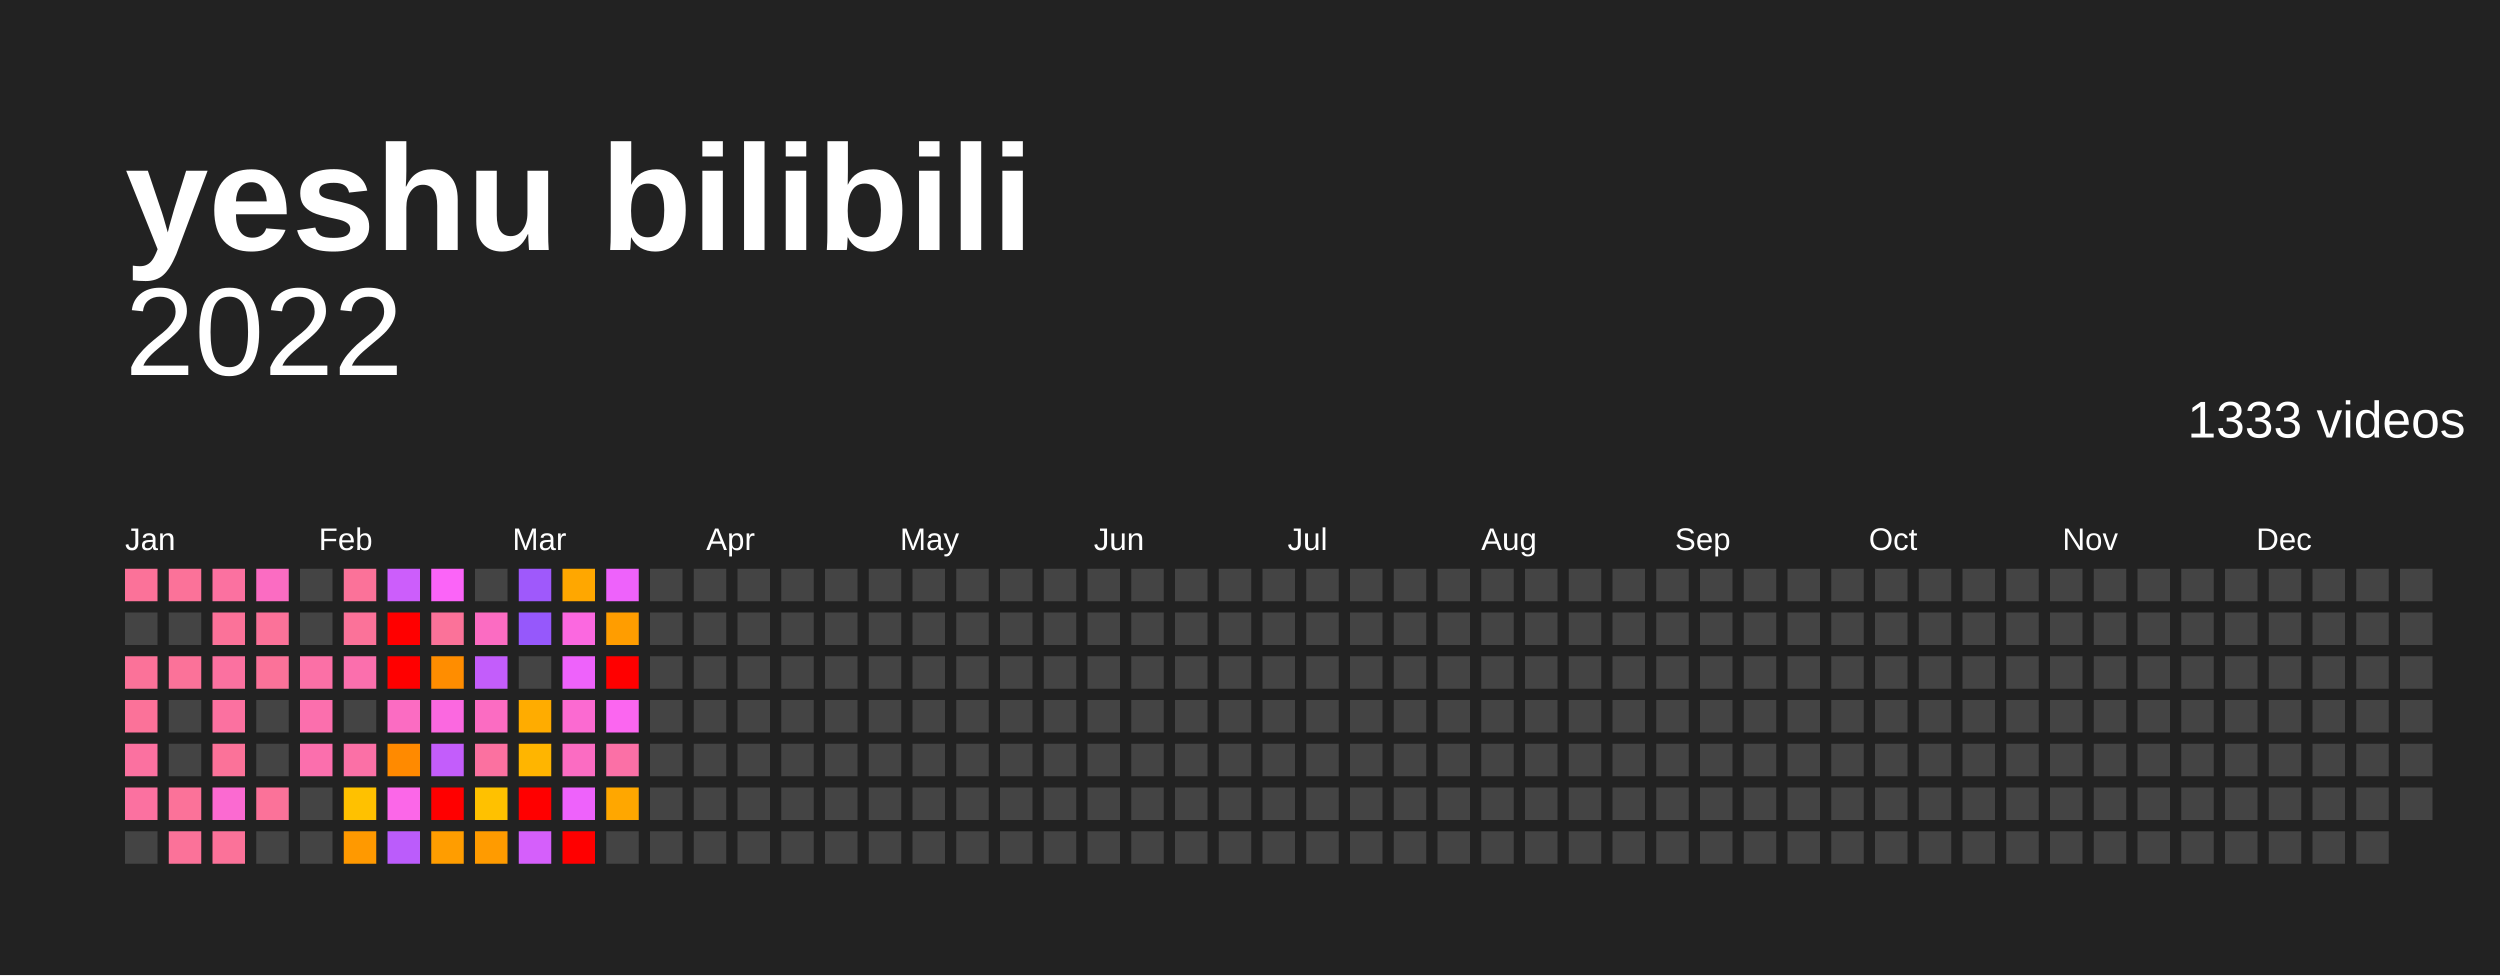
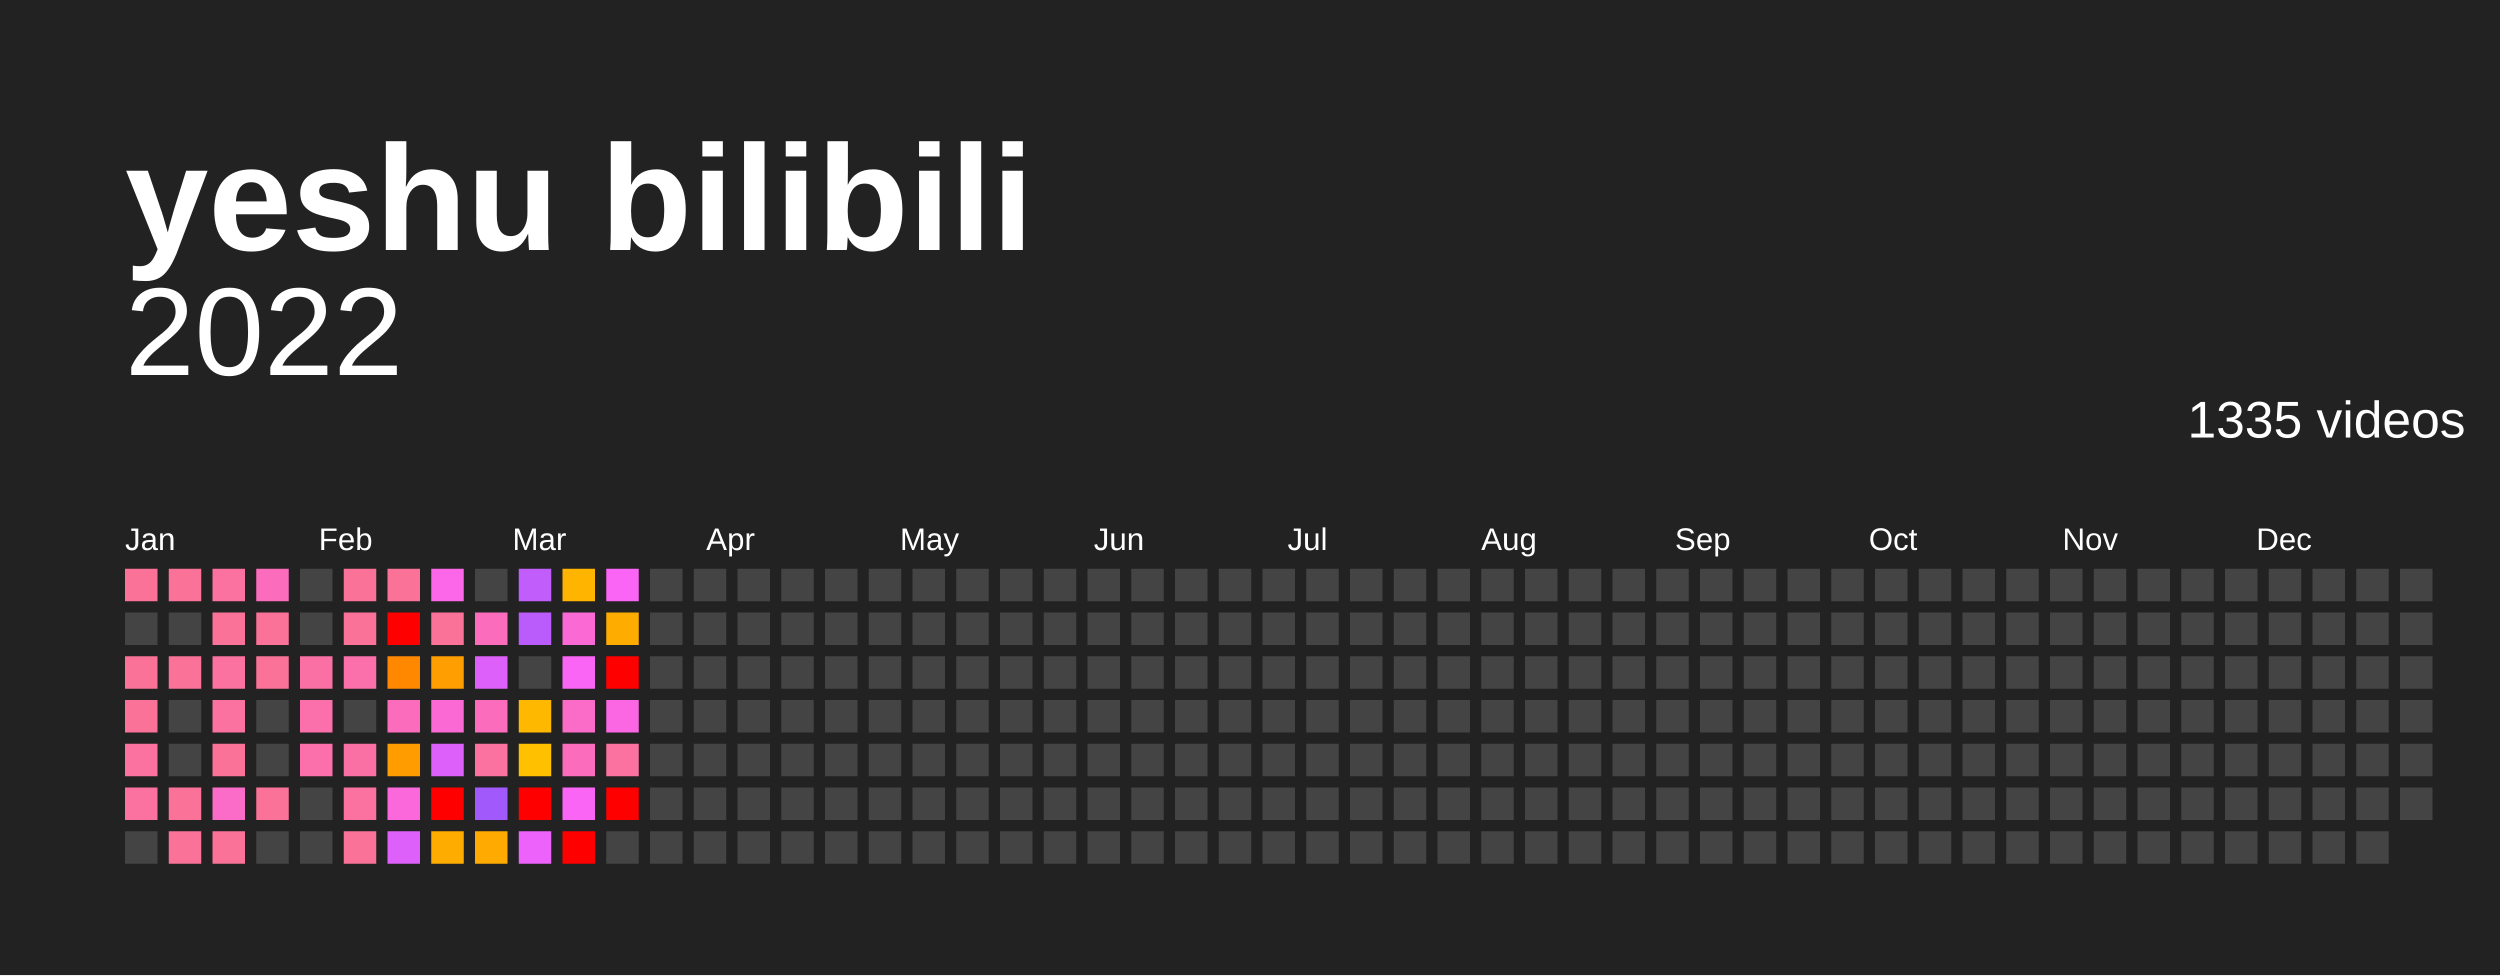
<svg xmlns="http://www.w3.org/2000/svg" baseProfile="full" height="78mm" version="1.1" viewBox="0,0,200,78" width="200mm">
  <defs />
  <rect fill="#222222" height="78" width="200" x="0" y="0" />
  <text fill="#FFFFFF" style="font-size:12px; font-family:Arial; font-weight:bold;" x="10" y="20">yeshu bilibili</text>
  <text alignment-baseline="hanging" fill="#FFFFFF" style="font-size:10.0px; font-family:Arial;" x="10" y="30">2022</text>
-   <text alignment-baseline="hanging" fill="#FFFFFF" style="font-size:4.125px; font-family:Arial;" x="175" y="35">1333 videos</text>
+   <text alignment-baseline="hanging" fill="#FFFFFF" style="font-size:4.125px; font-family:Arial;" x="175" y="35">1335 videos</text>
  <text fill="#FFFFFF" style="font-size:2.5px; font-family:Arial" x="10.0" y="44">Jan</text>
  <text fill="#FFFFFF" style="font-size:2.5px; font-family:Arial" x="25.5" y="44">Feb</text>
  <text fill="#FFFFFF" style="font-size:2.5px; font-family:Arial" x="41.0" y="44">Mar</text>
  <text fill="#FFFFFF" style="font-size:2.5px; font-family:Arial" x="56.5" y="44">Apr</text>
  <text fill="#FFFFFF" style="font-size:2.5px; font-family:Arial" x="72.0" y="44">May</text>
  <text fill="#FFFFFF" style="font-size:2.5px; font-family:Arial" x="87.5" y="44">Jun</text>
  <text fill="#FFFFFF" style="font-size:2.5px; font-family:Arial" x="103.0" y="44">Jul</text>
  <text fill="#FFFFFF" style="font-size:2.5px; font-family:Arial" x="118.5" y="44">Aug</text>
  <text fill="#FFFFFF" style="font-size:2.5px; font-family:Arial" x="134.0" y="44">Sep</text>
  <text fill="#FFFFFF" style="font-size:2.5px; font-family:Arial" x="149.5" y="44">Oct</text>
  <text fill="#FFFFFF" style="font-size:2.5px; font-family:Arial" x="165.0" y="44">Nov</text>
  <text fill="#FFFFFF" style="font-size:2.5px; font-family:Arial" x="180.5" y="44">Dec</text>
  <rect fill="#fb7299" height="2.6" width="2.6" x="10.0" y="45.5" />
  <rect fill="#444444" height="2.6" width="2.6" x="10.0" y="49.0" />
  <rect fill="#fb7299" height="2.6" width="2.6" x="10.0" y="52.5" />
  <rect fill="#fb7299" height="2.6" width="2.6" x="10.0" y="56.0" />
-   <rect fill="#fb71a0" height="2.6" width="2.6" x="10.0" y="59.5" />
-   <rect fill="#fb71a0" height="2.6" width="2.6" x="10.0" y="63.0" />
+   <rect fill="#fb719f" height="2.6" width="2.6" x="10.0" y="59.5" />
+   <rect fill="#fb719f" height="2.6" width="2.6" x="10.0" y="63.0" />
  <rect fill="#444444" height="2.6" width="2.6" x="10.0" y="66.5" />
  <rect fill="#fb7299" height="2.6" width="2.6" x="13.5" y="45.5" />
  <rect fill="#444444" height="2.6" width="2.6" x="13.5" y="49.0" />
  <rect fill="#fb7299" height="2.6" width="2.6" x="13.5" y="52.5" />
  <rect fill="#444444" height="2.6" width="2.6" x="13.5" y="56.0" />
  <rect fill="#444444" height="2.6" width="2.6" x="13.5" y="59.5" />
  <rect fill="#fb7299" height="2.6" width="2.6" x="13.5" y="63.0" />
  <rect fill="#fb7299" height="2.6" width="2.6" x="13.5" y="66.5" />
-   <rect fill="#fb71a0" height="2.6" width="2.6" x="17.0" y="45.5" />
+   <rect fill="#fb719f" height="2.6" width="2.6" x="17.0" y="45.5" />
  <rect fill="#fb7299" height="2.6" width="2.6" x="17.0" y="49.0" />
-   <rect fill="#fb71a0" height="2.6" width="2.6" x="17.0" y="52.5" />
-   <rect fill="#fb71a0" height="2.6" width="2.6" x="17.0" y="56.0" />
+   <rect fill="#fb719f" height="2.6" width="2.6" x="17.0" y="52.5" />
+   <rect fill="#fb719f" height="2.6" width="2.6" x="17.0" y="56.0" />
  <rect fill="#fb7299" height="2.6" width="2.6" x="17.0" y="59.5" />
-   <rect fill="#fb6ad1" height="2.6" width="2.6" x="17.0" y="63.0" />
+   <rect fill="#fb6bc8" height="2.6" width="2.6" x="17.0" y="63.0" />
  <rect fill="#fb7299" height="2.6" width="2.6" x="17.0" y="66.5" />
-   <rect fill="#fb6cc2" height="2.6" width="2.6" x="20.5" y="45.5" />
+   <rect fill="#fb6dbc" height="2.6" width="2.6" x="20.5" y="45.5" />
  <rect fill="#fb7299" height="2.6" width="2.6" x="20.5" y="49.0" />
  <rect fill="#fb7299" height="2.6" width="2.6" x="20.5" y="52.5" />
  <rect fill="#444444" height="2.6" width="2.6" x="20.5" y="56.0" />
  <rect fill="#444444" height="2.6" width="2.6" x="20.5" y="59.5" />
  <rect fill="#fb7299" height="2.6" width="2.6" x="20.5" y="63.0" />
  <rect fill="#444444" height="2.6" width="2.6" x="20.5" y="66.5" />
  <rect fill="#444444" height="2.6" width="2.6" x="24.0" y="45.5" />
  <rect fill="#444444" height="2.6" width="2.6" x="24.0" y="49.0" />
-   <rect fill="#fb70a6" height="2.6" width="2.6" x="24.0" y="52.5" />
-   <rect fill="#fb6fad" height="2.6" width="2.6" x="24.0" y="56.0" />
-   <rect fill="#fb6fad" height="2.6" width="2.6" x="24.0" y="59.5" />
+   <rect fill="#fb70a4" height="2.6" width="2.6" x="24.0" y="52.5" />
+   <rect fill="#fb6faa" height="2.6" width="2.6" x="24.0" y="56.0" />
+   <rect fill="#fb6faa" height="2.6" width="2.6" x="24.0" y="59.5" />
  <rect fill="#444444" height="2.6" width="2.6" x="24.0" y="63.0" />
  <rect fill="#444444" height="2.6" width="2.6" x="24.0" y="66.5" />
  <rect fill="#fb7299" height="2.6" width="2.6" x="27.5" y="45.5" />
  <rect fill="#fb7299" height="2.6" width="2.6" x="27.5" y="49.0" />
-   <rect fill="#fb6fad" height="2.6" width="2.6" x="27.5" y="52.5" />
+   <rect fill="#fb6faa" height="2.6" width="2.6" x="27.5" y="52.5" />
  <rect fill="#444444" height="2.6" width="2.6" x="27.5" y="56.0" />
-   <rect fill="#fb70a6" height="2.6" width="2.6" x="27.5" y="59.5" />
-   <rect fill="#ffc100" height="2.6" width="2.6" x="27.5" y="63.0" />
-   <rect fill="#ff9900" height="2.6" width="2.6" x="27.5" y="66.5" />
-   <rect fill="#cc5efb" height="2.6" width="2.6" x="31.0" y="45.5" />
+   <rect fill="#fb70a4" height="2.6" width="2.6" x="27.5" y="59.5" />
+   <rect fill="#fb719f" height="2.6" width="2.6" x="27.5" y="63.0" />
+   <rect fill="#fb7299" height="2.6" width="2.6" x="27.5" y="66.5" />
+   <rect fill="#fb7299" height="2.6" width="2.6" x="31.0" y="45.5" />
  <rect fill="red" height="2.6" width="2.6" x="31.0" y="49.0" />
-   <rect fill="red" height="2.6" width="2.6" x="31.0" y="52.5" />
-   <rect fill="#fb6cc2" height="2.6" width="2.6" x="31.0" y="56.0" />
-   <rect fill="#ff8a00" height="2.6" width="2.6" x="31.0" y="59.5" />
-   <rect fill="#fb67e8" height="2.6" width="2.6" x="31.0" y="63.0" />
-   <rect fill="#bb5cfb" height="2.6" width="2.6" x="31.0" y="66.5" />
-   <rect fill="#fb64f8" height="2.6" width="2.6" x="34.5" y="45.5" />
+   <rect fill="#ff8800" height="2.6" width="2.6" x="31.0" y="52.5" />
+   <rect fill="#fb6dbc" height="2.6" width="2.6" x="31.0" y="56.0" />
+   <rect fill="#ff9c00" height="2.6" width="2.6" x="31.0" y="59.5" />
+   <rect fill="#fb68db" height="2.6" width="2.6" x="31.0" y="63.0" />
+   <rect fill="#de60fb" height="2.6" width="2.6" x="31.0" y="66.5" />
+   <rect fill="#fb67e8" height="2.6" width="2.6" x="34.5" y="45.5" />
  <rect fill="#fb7299" height="2.6" width="2.6" x="34.5" y="49.0" />
-   <rect fill="#ff8d00" height="2.6" width="2.6" x="34.5" y="52.5" />
-   <rect fill="#fb68e0" height="2.6" width="2.6" x="34.5" y="56.0" />
-   <rect fill="#c35dfb" height="2.6" width="2.6" x="34.5" y="59.5" />
+   <rect fill="#ff9e00" height="2.6" width="2.6" x="34.5" y="52.5" />
+   <rect fill="#fb69d5" height="2.6" width="2.6" x="34.5" y="56.0" />
+   <rect fill="#de60fb" height="2.6" width="2.6" x="34.5" y="59.5" />
  <rect fill="red" height="2.6" width="2.6" x="34.5" y="63.0" />
-   <rect fill="#ff9d00" height="2.6" width="2.6" x="34.5" y="66.5" />
+   <rect fill="#ffac00" height="2.6" width="2.6" x="34.5" y="66.5" />
  <rect fill="#444444" height="2.6" width="2.6" x="38.0" y="45.5" />
-   <rect fill="#fb6cc2" height="2.6" width="2.6" x="38.0" y="49.0" />
-   <rect fill="#c35dfb" height="2.6" width="2.6" x="38.0" y="52.5" />
-   <rect fill="#fb6cc2" height="2.6" width="2.6" x="38.0" y="56.0" />
-   <rect fill="#fb71a0" height="2.6" width="2.6" x="38.0" y="59.5" />
-   <rect fill="#ffc100" height="2.6" width="2.6" x="38.0" y="63.0" />
-   <rect fill="#ff9b00" height="2.6" width="2.6" x="38.0" y="66.5" />
-   <rect fill="#9f59fb" height="2.6" width="2.6" x="41.5" y="45.5" />
-   <rect fill="#9658fb" height="2.6" width="2.6" x="41.5" y="49.0" />
+   <rect fill="#fb6dbc" height="2.6" width="2.6" x="38.0" y="49.0" />
+   <rect fill="#de60fb" height="2.6" width="2.6" x="38.0" y="52.5" />
+   <rect fill="#fb6dbc" height="2.6" width="2.6" x="38.0" y="56.0" />
+   <rect fill="#fb719f" height="2.6" width="2.6" x="38.0" y="59.5" />
+   <rect fill="#a159fb" height="2.6" width="2.6" x="38.0" y="63.0" />
+   <rect fill="#ffaa00" height="2.6" width="2.6" x="38.0" y="66.5" />
+   <rect fill="#c05dfb" height="2.6" width="2.6" x="41.5" y="45.5" />
+   <rect fill="#b95cfb" height="2.6" width="2.6" x="41.5" y="49.0" />
  <rect fill="#444444" height="2.6" width="2.6" x="41.5" y="52.5" />
-   <rect fill="#ffac00" height="2.6" width="2.6" x="41.5" y="56.0" />
-   <rect fill="#ffb500" height="2.6" width="2.6" x="41.5" y="59.5" />
+   <rect fill="#ffb800" height="2.6" width="2.6" x="41.5" y="56.0" />
+   <rect fill="#ffc000" height="2.6" width="2.6" x="41.5" y="59.5" />
  <rect fill="red" height="2.6" width="2.6" x="41.5" y="63.0" />
-   <rect fill="#d55ffb" height="2.6" width="2.6" x="41.5" y="66.5" />
-   <rect fill="#ffa700" height="2.6" width="2.6" x="45.0" y="45.5" />
-   <rect fill="#fb68e0" height="2.6" width="2.6" x="45.0" y="49.0" />
-   <rect fill="#ee62fb" height="2.6" width="2.6" x="45.0" y="52.5" />
-   <rect fill="#fb6ad1" height="2.6" width="2.6" x="45.0" y="56.0" />
-   <rect fill="#fb6cc2" height="2.6" width="2.6" x="45.0" y="59.5" />
-   <rect fill="#ee62fb" height="2.6" width="2.6" x="45.0" y="63.0" />
+   <rect fill="#ec62fb" height="2.6" width="2.6" x="41.5" y="66.5" />
+   <rect fill="#ffb400" height="2.6" width="2.6" x="45.0" y="45.5" />
+   <rect fill="#fb69d5" height="2.6" width="2.6" x="45.0" y="49.0" />
+   <rect fill="#fb65f6" height="2.6" width="2.6" x="45.0" y="52.5" />
+   <rect fill="#fb6bc8" height="2.6" width="2.6" x="45.0" y="56.0" />
+   <rect fill="#fb6dbc" height="2.6" width="2.6" x="45.0" y="59.5" />
+   <rect fill="#fb65f6" height="2.6" width="2.6" x="45.0" y="63.0" />
  <rect fill="red" height="2.6" width="2.6" x="45.0" y="66.5" />
-   <rect fill="#ee62fb" height="2.6" width="2.6" x="48.5" y="45.5" />
-   <rect fill="#ff9d00" height="2.6" width="2.6" x="48.5" y="49.0" />
+   <rect fill="#fb65f6" height="2.6" width="2.6" x="48.5" y="45.5" />
+   <rect fill="#ffac00" height="2.6" width="2.6" x="48.5" y="49.0" />
  <rect fill="red" height="2.6" width="2.6" x="48.5" y="52.5" />
-   <rect fill="#fb66f0" height="2.6" width="2.6" x="48.5" y="56.0" />
-   <rect fill="#fb70a6" height="2.6" width="2.6" x="48.5" y="59.5" />
-   <rect fill="#ffa700" height="2.6" width="2.6" x="48.5" y="63.0" />
+   <rect fill="#fb67e2" height="2.6" width="2.6" x="48.5" y="56.0" />
+   <rect fill="#fb719f" height="2.6" width="2.6" x="48.5" y="59.5" />
+   <rect fill="red" height="2.6" width="2.6" x="48.5" y="63.0" />
  <rect fill="#444444" height="2.6" width="2.6" x="48.5" y="66.5" />
  <rect fill="#444444" height="2.6" width="2.6" x="52.0" y="45.5" />
  <rect fill="#444444" height="2.6" width="2.6" x="52.0" y="49.0" />
  <rect fill="#444444" height="2.6" width="2.6" x="52.0" y="52.5" />
  <rect fill="#444444" height="2.6" width="2.6" x="52.0" y="56.0" />
  <rect fill="#444444" height="2.6" width="2.6" x="52.0" y="59.5" />
  <rect fill="#444444" height="2.6" width="2.6" x="52.0" y="63.0" />
  <rect fill="#444444" height="2.6" width="2.6" x="52.0" y="66.5" />
  <rect fill="#444444" height="2.6" width="2.6" x="55.5" y="45.5" />
  <rect fill="#444444" height="2.6" width="2.6" x="55.5" y="49.0" />
  <rect fill="#444444" height="2.6" width="2.6" x="55.5" y="52.5" />
  <rect fill="#444444" height="2.6" width="2.6" x="55.5" y="56.0" />
  <rect fill="#444444" height="2.6" width="2.6" x="55.5" y="59.5" />
  <rect fill="#444444" height="2.6" width="2.6" x="55.5" y="63.0" />
  <rect fill="#444444" height="2.6" width="2.6" x="55.5" y="66.5" />
  <rect fill="#444444" height="2.6" width="2.6" x="59.0" y="45.5" />
  <rect fill="#444444" height="2.6" width="2.6" x="59.0" y="49.0" />
  <rect fill="#444444" height="2.6" width="2.6" x="59.0" y="52.5" />
  <rect fill="#444444" height="2.6" width="2.6" x="59.0" y="56.0" />
  <rect fill="#444444" height="2.6" width="2.6" x="59.0" y="59.5" />
  <rect fill="#444444" height="2.6" width="2.6" x="59.0" y="63.0" />
  <rect fill="#444444" height="2.6" width="2.6" x="59.0" y="66.5" />
  <rect fill="#444444" height="2.6" width="2.6" x="62.5" y="45.5" />
  <rect fill="#444444" height="2.6" width="2.6" x="62.5" y="49.0" />
  <rect fill="#444444" height="2.6" width="2.6" x="62.5" y="52.5" />
  <rect fill="#444444" height="2.6" width="2.6" x="62.5" y="56.0" />
  <rect fill="#444444" height="2.6" width="2.6" x="62.5" y="59.5" />
  <rect fill="#444444" height="2.6" width="2.6" x="62.5" y="63.0" />
  <rect fill="#444444" height="2.6" width="2.6" x="62.5" y="66.5" />
  <rect fill="#444444" height="2.6" width="2.6" x="66.0" y="45.5" />
  <rect fill="#444444" height="2.6" width="2.6" x="66.0" y="49.0" />
  <rect fill="#444444" height="2.6" width="2.6" x="66.0" y="52.5" />
  <rect fill="#444444" height="2.6" width="2.6" x="66.0" y="56.0" />
  <rect fill="#444444" height="2.6" width="2.6" x="66.0" y="59.5" />
  <rect fill="#444444" height="2.6" width="2.6" x="66.0" y="63.0" />
  <rect fill="#444444" height="2.6" width="2.6" x="66.0" y="66.5" />
  <rect fill="#444444" height="2.6" width="2.6" x="69.5" y="45.5" />
  <rect fill="#444444" height="2.6" width="2.6" x="69.5" y="49.0" />
  <rect fill="#444444" height="2.6" width="2.6" x="69.5" y="52.5" />
  <rect fill="#444444" height="2.6" width="2.6" x="69.5" y="56.0" />
  <rect fill="#444444" height="2.6" width="2.6" x="69.5" y="59.5" />
  <rect fill="#444444" height="2.6" width="2.6" x="69.5" y="63.0" />
  <rect fill="#444444" height="2.6" width="2.6" x="69.5" y="66.5" />
  <rect fill="#444444" height="2.6" width="2.6" x="73.0" y="45.5" />
  <rect fill="#444444" height="2.6" width="2.6" x="73.0" y="49.0" />
  <rect fill="#444444" height="2.6" width="2.6" x="73.0" y="52.5" />
  <rect fill="#444444" height="2.6" width="2.6" x="73.0" y="56.0" />
  <rect fill="#444444" height="2.6" width="2.6" x="73.0" y="59.5" />
  <rect fill="#444444" height="2.6" width="2.6" x="73.0" y="63.0" />
  <rect fill="#444444" height="2.6" width="2.6" x="73.0" y="66.5" />
  <rect fill="#444444" height="2.6" width="2.6" x="76.5" y="45.5" />
  <rect fill="#444444" height="2.6" width="2.6" x="76.5" y="49.0" />
  <rect fill="#444444" height="2.6" width="2.6" x="76.5" y="52.5" />
  <rect fill="#444444" height="2.6" width="2.6" x="76.5" y="56.0" />
  <rect fill="#444444" height="2.6" width="2.6" x="76.5" y="59.5" />
  <rect fill="#444444" height="2.6" width="2.6" x="76.5" y="63.0" />
  <rect fill="#444444" height="2.6" width="2.6" x="76.5" y="66.5" />
  <rect fill="#444444" height="2.6" width="2.6" x="80.0" y="45.5" />
  <rect fill="#444444" height="2.6" width="2.6" x="80.0" y="49.0" />
  <rect fill="#444444" height="2.6" width="2.6" x="80.0" y="52.5" />
  <rect fill="#444444" height="2.6" width="2.6" x="80.0" y="56.0" />
  <rect fill="#444444" height="2.6" width="2.6" x="80.0" y="59.5" />
  <rect fill="#444444" height="2.6" width="2.6" x="80.0" y="63.0" />
  <rect fill="#444444" height="2.6" width="2.6" x="80.0" y="66.5" />
  <rect fill="#444444" height="2.6" width="2.6" x="83.5" y="45.5" />
  <rect fill="#444444" height="2.6" width="2.6" x="83.5" y="49.0" />
  <rect fill="#444444" height="2.6" width="2.6" x="83.5" y="52.5" />
  <rect fill="#444444" height="2.6" width="2.6" x="83.5" y="56.0" />
  <rect fill="#444444" height="2.6" width="2.6" x="83.5" y="59.5" />
  <rect fill="#444444" height="2.6" width="2.6" x="83.5" y="63.0" />
  <rect fill="#444444" height="2.6" width="2.6" x="83.5" y="66.5" />
  <rect fill="#444444" height="2.6" width="2.6" x="87.0" y="45.5" />
  <rect fill="#444444" height="2.6" width="2.6" x="87.0" y="49.0" />
  <rect fill="#444444" height="2.6" width="2.6" x="87.0" y="52.5" />
  <rect fill="#444444" height="2.6" width="2.6" x="87.0" y="56.0" />
  <rect fill="#444444" height="2.6" width="2.6" x="87.0" y="59.5" />
  <rect fill="#444444" height="2.6" width="2.6" x="87.0" y="63.0" />
  <rect fill="#444444" height="2.6" width="2.6" x="87.0" y="66.5" />
  <rect fill="#444444" height="2.6" width="2.6" x="90.5" y="45.5" />
  <rect fill="#444444" height="2.6" width="2.6" x="90.5" y="49.0" />
  <rect fill="#444444" height="2.6" width="2.6" x="90.5" y="52.5" />
  <rect fill="#444444" height="2.6" width="2.6" x="90.5" y="56.0" />
  <rect fill="#444444" height="2.6" width="2.6" x="90.5" y="59.5" />
  <rect fill="#444444" height="2.6" width="2.6" x="90.5" y="63.0" />
  <rect fill="#444444" height="2.6" width="2.6" x="90.5" y="66.5" />
  <rect fill="#444444" height="2.6" width="2.6" x="94.0" y="45.5" />
  <rect fill="#444444" height="2.6" width="2.6" x="94.0" y="49.0" />
  <rect fill="#444444" height="2.6" width="2.6" x="94.0" y="52.5" />
  <rect fill="#444444" height="2.6" width="2.6" x="94.0" y="56.0" />
  <rect fill="#444444" height="2.6" width="2.6" x="94.0" y="59.5" />
  <rect fill="#444444" height="2.6" width="2.6" x="94.0" y="63.0" />
  <rect fill="#444444" height="2.6" width="2.6" x="94.0" y="66.5" />
  <rect fill="#444444" height="2.6" width="2.6" x="97.5" y="45.5" />
  <rect fill="#444444" height="2.6" width="2.6" x="97.5" y="49.0" />
  <rect fill="#444444" height="2.6" width="2.6" x="97.5" y="52.5" />
  <rect fill="#444444" height="2.6" width="2.6" x="97.5" y="56.0" />
  <rect fill="#444444" height="2.6" width="2.6" x="97.5" y="59.5" />
  <rect fill="#444444" height="2.6" width="2.6" x="97.5" y="63.0" />
  <rect fill="#444444" height="2.6" width="2.6" x="97.5" y="66.5" />
  <rect fill="#444444" height="2.6" width="2.6" x="101.0" y="45.5" />
  <rect fill="#444444" height="2.6" width="2.6" x="101.0" y="49.0" />
  <rect fill="#444444" height="2.6" width="2.6" x="101.0" y="52.5" />
  <rect fill="#444444" height="2.6" width="2.6" x="101.0" y="56.0" />
  <rect fill="#444444" height="2.6" width="2.6" x="101.0" y="59.5" />
  <rect fill="#444444" height="2.6" width="2.6" x="101.0" y="63.0" />
  <rect fill="#444444" height="2.6" width="2.6" x="101.0" y="66.5" />
  <rect fill="#444444" height="2.6" width="2.6" x="104.5" y="45.5" />
  <rect fill="#444444" height="2.6" width="2.6" x="104.5" y="49.0" />
  <rect fill="#444444" height="2.6" width="2.6" x="104.5" y="52.5" />
  <rect fill="#444444" height="2.6" width="2.6" x="104.5" y="56.0" />
  <rect fill="#444444" height="2.6" width="2.6" x="104.5" y="59.5" />
  <rect fill="#444444" height="2.6" width="2.6" x="104.5" y="63.0" />
  <rect fill="#444444" height="2.6" width="2.6" x="104.5" y="66.5" />
  <rect fill="#444444" height="2.6" width="2.6" x="108.0" y="45.5" />
  <rect fill="#444444" height="2.6" width="2.6" x="108.0" y="49.0" />
  <rect fill="#444444" height="2.6" width="2.6" x="108.0" y="52.5" />
  <rect fill="#444444" height="2.6" width="2.6" x="108.0" y="56.0" />
  <rect fill="#444444" height="2.6" width="2.6" x="108.0" y="59.5" />
  <rect fill="#444444" height="2.6" width="2.6" x="108.0" y="63.0" />
  <rect fill="#444444" height="2.6" width="2.6" x="108.0" y="66.5" />
  <rect fill="#444444" height="2.6" width="2.6" x="111.5" y="45.5" />
  <rect fill="#444444" height="2.6" width="2.6" x="111.5" y="49.0" />
  <rect fill="#444444" height="2.6" width="2.6" x="111.5" y="52.5" />
  <rect fill="#444444" height="2.6" width="2.6" x="111.5" y="56.0" />
  <rect fill="#444444" height="2.6" width="2.6" x="111.5" y="59.5" />
  <rect fill="#444444" height="2.6" width="2.6" x="111.5" y="63.0" />
  <rect fill="#444444" height="2.6" width="2.6" x="111.5" y="66.5" />
  <rect fill="#444444" height="2.6" width="2.6" x="115.0" y="45.5" />
  <rect fill="#444444" height="2.6" width="2.6" x="115.0" y="49.0" />
  <rect fill="#444444" height="2.6" width="2.6" x="115.0" y="52.5" />
  <rect fill="#444444" height="2.6" width="2.6" x="115.0" y="56.0" />
  <rect fill="#444444" height="2.6" width="2.6" x="115.0" y="59.5" />
  <rect fill="#444444" height="2.6" width="2.6" x="115.0" y="63.0" />
  <rect fill="#444444" height="2.6" width="2.6" x="115.0" y="66.5" />
  <rect fill="#444444" height="2.6" width="2.6" x="118.5" y="45.5" />
  <rect fill="#444444" height="2.6" width="2.6" x="118.5" y="49.0" />
  <rect fill="#444444" height="2.6" width="2.6" x="118.5" y="52.5" />
  <rect fill="#444444" height="2.6" width="2.6" x="118.5" y="56.0" />
  <rect fill="#444444" height="2.6" width="2.6" x="118.5" y="59.5" />
  <rect fill="#444444" height="2.6" width="2.6" x="118.5" y="63.0" />
  <rect fill="#444444" height="2.6" width="2.6" x="118.5" y="66.5" />
  <rect fill="#444444" height="2.6" width="2.6" x="122.0" y="45.5" />
  <rect fill="#444444" height="2.6" width="2.6" x="122.0" y="49.0" />
  <rect fill="#444444" height="2.6" width="2.6" x="122.0" y="52.5" />
  <rect fill="#444444" height="2.6" width="2.6" x="122.0" y="56.0" />
  <rect fill="#444444" height="2.6" width="2.6" x="122.0" y="59.5" />
  <rect fill="#444444" height="2.6" width="2.6" x="122.0" y="63.0" />
  <rect fill="#444444" height="2.6" width="2.6" x="122.0" y="66.5" />
  <rect fill="#444444" height="2.6" width="2.6" x="125.5" y="45.5" />
  <rect fill="#444444" height="2.6" width="2.6" x="125.5" y="49.0" />
  <rect fill="#444444" height="2.6" width="2.6" x="125.5" y="52.5" />
  <rect fill="#444444" height="2.6" width="2.6" x="125.5" y="56.0" />
  <rect fill="#444444" height="2.6" width="2.6" x="125.5" y="59.5" />
  <rect fill="#444444" height="2.6" width="2.6" x="125.5" y="63.0" />
  <rect fill="#444444" height="2.6" width="2.6" x="125.5" y="66.5" />
  <rect fill="#444444" height="2.6" width="2.6" x="129.0" y="45.5" />
  <rect fill="#444444" height="2.6" width="2.6" x="129.0" y="49.0" />
  <rect fill="#444444" height="2.6" width="2.6" x="129.0" y="52.5" />
  <rect fill="#444444" height="2.6" width="2.6" x="129.0" y="56.0" />
  <rect fill="#444444" height="2.6" width="2.6" x="129.0" y="59.5" />
  <rect fill="#444444" height="2.6" width="2.6" x="129.0" y="63.0" />
  <rect fill="#444444" height="2.6" width="2.6" x="129.0" y="66.5" />
  <rect fill="#444444" height="2.6" width="2.6" x="132.5" y="45.5" />
  <rect fill="#444444" height="2.6" width="2.6" x="132.5" y="49.0" />
  <rect fill="#444444" height="2.6" width="2.6" x="132.5" y="52.5" />
  <rect fill="#444444" height="2.6" width="2.6" x="132.5" y="56.0" />
  <rect fill="#444444" height="2.6" width="2.6" x="132.5" y="59.5" />
  <rect fill="#444444" height="2.6" width="2.6" x="132.5" y="63.0" />
  <rect fill="#444444" height="2.6" width="2.6" x="132.5" y="66.5" />
  <rect fill="#444444" height="2.6" width="2.6" x="136.0" y="45.5" />
  <rect fill="#444444" height="2.6" width="2.6" x="136.0" y="49.0" />
  <rect fill="#444444" height="2.6" width="2.6" x="136.0" y="52.5" />
  <rect fill="#444444" height="2.6" width="2.6" x="136.0" y="56.0" />
  <rect fill="#444444" height="2.6" width="2.6" x="136.0" y="59.5" />
  <rect fill="#444444" height="2.6" width="2.6" x="136.0" y="63.0" />
  <rect fill="#444444" height="2.6" width="2.6" x="136.0" y="66.5" />
  <rect fill="#444444" height="2.6" width="2.6" x="139.5" y="45.5" />
  <rect fill="#444444" height="2.6" width="2.6" x="139.5" y="49.0" />
  <rect fill="#444444" height="2.6" width="2.6" x="139.5" y="52.5" />
  <rect fill="#444444" height="2.6" width="2.6" x="139.5" y="56.0" />
  <rect fill="#444444" height="2.6" width="2.6" x="139.5" y="59.5" />
  <rect fill="#444444" height="2.6" width="2.6" x="139.5" y="63.0" />
  <rect fill="#444444" height="2.6" width="2.6" x="139.5" y="66.5" />
  <rect fill="#444444" height="2.6" width="2.6" x="143.0" y="45.5" />
  <rect fill="#444444" height="2.6" width="2.6" x="143.0" y="49.0" />
  <rect fill="#444444" height="2.6" width="2.6" x="143.0" y="52.5" />
  <rect fill="#444444" height="2.6" width="2.6" x="143.0" y="56.0" />
  <rect fill="#444444" height="2.6" width="2.6" x="143.0" y="59.5" />
  <rect fill="#444444" height="2.6" width="2.6" x="143.0" y="63.0" />
  <rect fill="#444444" height="2.6" width="2.6" x="143.0" y="66.5" />
  <rect fill="#444444" height="2.6" width="2.6" x="146.5" y="45.5" />
  <rect fill="#444444" height="2.6" width="2.6" x="146.5" y="49.0" />
  <rect fill="#444444" height="2.6" width="2.6" x="146.5" y="52.5" />
  <rect fill="#444444" height="2.6" width="2.6" x="146.5" y="56.0" />
  <rect fill="#444444" height="2.6" width="2.6" x="146.5" y="59.5" />
  <rect fill="#444444" height="2.6" width="2.6" x="146.5" y="63.0" />
  <rect fill="#444444" height="2.6" width="2.6" x="146.5" y="66.5" />
  <rect fill="#444444" height="2.6" width="2.6" x="150.0" y="45.5" />
  <rect fill="#444444" height="2.6" width="2.6" x="150.0" y="49.0" />
  <rect fill="#444444" height="2.6" width="2.6" x="150.0" y="52.5" />
  <rect fill="#444444" height="2.6" width="2.6" x="150.0" y="56.0" />
  <rect fill="#444444" height="2.6" width="2.6" x="150.0" y="59.5" />
  <rect fill="#444444" height="2.6" width="2.6" x="150.0" y="63.0" />
  <rect fill="#444444" height="2.6" width="2.6" x="150.0" y="66.5" />
  <rect fill="#444444" height="2.6" width="2.6" x="153.5" y="45.5" />
  <rect fill="#444444" height="2.6" width="2.6" x="153.5" y="49.0" />
  <rect fill="#444444" height="2.6" width="2.6" x="153.5" y="52.5" />
  <rect fill="#444444" height="2.6" width="2.6" x="153.5" y="56.0" />
  <rect fill="#444444" height="2.6" width="2.6" x="153.5" y="59.5" />
  <rect fill="#444444" height="2.6" width="2.6" x="153.5" y="63.0" />
  <rect fill="#444444" height="2.6" width="2.6" x="153.5" y="66.5" />
  <rect fill="#444444" height="2.6" width="2.6" x="157.0" y="45.5" />
  <rect fill="#444444" height="2.6" width="2.6" x="157.0" y="49.0" />
  <rect fill="#444444" height="2.6" width="2.6" x="157.0" y="52.5" />
  <rect fill="#444444" height="2.6" width="2.6" x="157.0" y="56.0" />
  <rect fill="#444444" height="2.6" width="2.6" x="157.0" y="59.5" />
  <rect fill="#444444" height="2.6" width="2.6" x="157.0" y="63.0" />
  <rect fill="#444444" height="2.6" width="2.6" x="157.0" y="66.5" />
  <rect fill="#444444" height="2.6" width="2.6" x="160.5" y="45.5" />
  <rect fill="#444444" height="2.6" width="2.6" x="160.5" y="49.0" />
  <rect fill="#444444" height="2.6" width="2.6" x="160.5" y="52.5" />
  <rect fill="#444444" height="2.6" width="2.6" x="160.5" y="56.0" />
  <rect fill="#444444" height="2.6" width="2.6" x="160.5" y="59.5" />
  <rect fill="#444444" height="2.6" width="2.6" x="160.5" y="63.0" />
  <rect fill="#444444" height="2.6" width="2.6" x="160.5" y="66.5" />
  <rect fill="#444444" height="2.6" width="2.6" x="164.0" y="45.5" />
  <rect fill="#444444" height="2.6" width="2.6" x="164.0" y="49.0" />
  <rect fill="#444444" height="2.6" width="2.6" x="164.0" y="52.5" />
  <rect fill="#444444" height="2.6" width="2.6" x="164.0" y="56.0" />
  <rect fill="#444444" height="2.6" width="2.6" x="164.0" y="59.5" />
  <rect fill="#444444" height="2.6" width="2.6" x="164.0" y="63.0" />
  <rect fill="#444444" height="2.6" width="2.6" x="164.0" y="66.5" />
  <rect fill="#444444" height="2.6" width="2.6" x="167.5" y="45.5" />
  <rect fill="#444444" height="2.6" width="2.6" x="167.5" y="49.0" />
  <rect fill="#444444" height="2.6" width="2.6" x="167.5" y="52.5" />
  <rect fill="#444444" height="2.6" width="2.6" x="167.5" y="56.0" />
  <rect fill="#444444" height="2.6" width="2.6" x="167.5" y="59.5" />
  <rect fill="#444444" height="2.6" width="2.6" x="167.5" y="63.0" />
  <rect fill="#444444" height="2.6" width="2.6" x="167.5" y="66.5" />
  <rect fill="#444444" height="2.6" width="2.6" x="171.0" y="45.5" />
  <rect fill="#444444" height="2.6" width="2.6" x="171.0" y="49.0" />
  <rect fill="#444444" height="2.6" width="2.6" x="171.0" y="52.5" />
  <rect fill="#444444" height="2.6" width="2.6" x="171.0" y="56.0" />
  <rect fill="#444444" height="2.6" width="2.6" x="171.0" y="59.5" />
  <rect fill="#444444" height="2.6" width="2.6" x="171.0" y="63.0" />
  <rect fill="#444444" height="2.6" width="2.6" x="171.0" y="66.5" />
  <rect fill="#444444" height="2.6" width="2.6" x="174.5" y="45.5" />
  <rect fill="#444444" height="2.6" width="2.6" x="174.5" y="49.0" />
  <rect fill="#444444" height="2.6" width="2.6" x="174.5" y="52.5" />
  <rect fill="#444444" height="2.6" width="2.6" x="174.5" y="56.0" />
  <rect fill="#444444" height="2.6" width="2.6" x="174.5" y="59.5" />
  <rect fill="#444444" height="2.6" width="2.6" x="174.5" y="63.0" />
  <rect fill="#444444" height="2.6" width="2.6" x="174.5" y="66.5" />
  <rect fill="#444444" height="2.6" width="2.6" x="178.0" y="45.5" />
  <rect fill="#444444" height="2.6" width="2.6" x="178.0" y="49.0" />
  <rect fill="#444444" height="2.6" width="2.6" x="178.0" y="52.5" />
  <rect fill="#444444" height="2.6" width="2.6" x="178.0" y="56.0" />
  <rect fill="#444444" height="2.6" width="2.6" x="178.0" y="59.5" />
  <rect fill="#444444" height="2.6" width="2.6" x="178.0" y="63.0" />
  <rect fill="#444444" height="2.6" width="2.6" x="178.0" y="66.5" />
  <rect fill="#444444" height="2.6" width="2.6" x="181.5" y="45.5" />
  <rect fill="#444444" height="2.6" width="2.6" x="181.5" y="49.0" />
  <rect fill="#444444" height="2.6" width="2.6" x="181.5" y="52.5" />
  <rect fill="#444444" height="2.6" width="2.6" x="181.5" y="56.0" />
  <rect fill="#444444" height="2.6" width="2.6" x="181.5" y="59.5" />
  <rect fill="#444444" height="2.6" width="2.6" x="181.5" y="63.0" />
  <rect fill="#444444" height="2.6" width="2.6" x="181.5" y="66.5" />
  <rect fill="#444444" height="2.6" width="2.6" x="185.0" y="45.5" />
  <rect fill="#444444" height="2.6" width="2.6" x="185.0" y="49.0" />
  <rect fill="#444444" height="2.6" width="2.6" x="185.0" y="52.5" />
  <rect fill="#444444" height="2.6" width="2.6" x="185.0" y="56.0" />
  <rect fill="#444444" height="2.6" width="2.6" x="185.0" y="59.5" />
  <rect fill="#444444" height="2.6" width="2.6" x="185.0" y="63.0" />
  <rect fill="#444444" height="2.6" width="2.6" x="185.0" y="66.5" />
  <rect fill="#444444" height="2.6" width="2.6" x="188.5" y="45.5" />
  <rect fill="#444444" height="2.6" width="2.6" x="188.5" y="49.0" />
  <rect fill="#444444" height="2.6" width="2.6" x="188.5" y="52.5" />
  <rect fill="#444444" height="2.6" width="2.6" x="188.5" y="56.0" />
  <rect fill="#444444" height="2.6" width="2.6" x="188.5" y="59.5" />
  <rect fill="#444444" height="2.6" width="2.6" x="188.5" y="63.0" />
  <rect fill="#444444" height="2.6" width="2.6" x="188.5" y="66.5" />
  <rect fill="#444444" height="2.6" width="2.6" x="192.0" y="45.5" />
  <rect fill="#444444" height="2.6" width="2.6" x="192.0" y="49.0" />
  <rect fill="#444444" height="2.6" width="2.6" x="192.0" y="52.5" />
  <rect fill="#444444" height="2.6" width="2.6" x="192.0" y="56.0" />
  <rect fill="#444444" height="2.6" width="2.6" x="192.0" y="59.5" />
  <rect fill="#444444" height="2.6" width="2.6" x="192.0" y="63.0" />
</svg>
